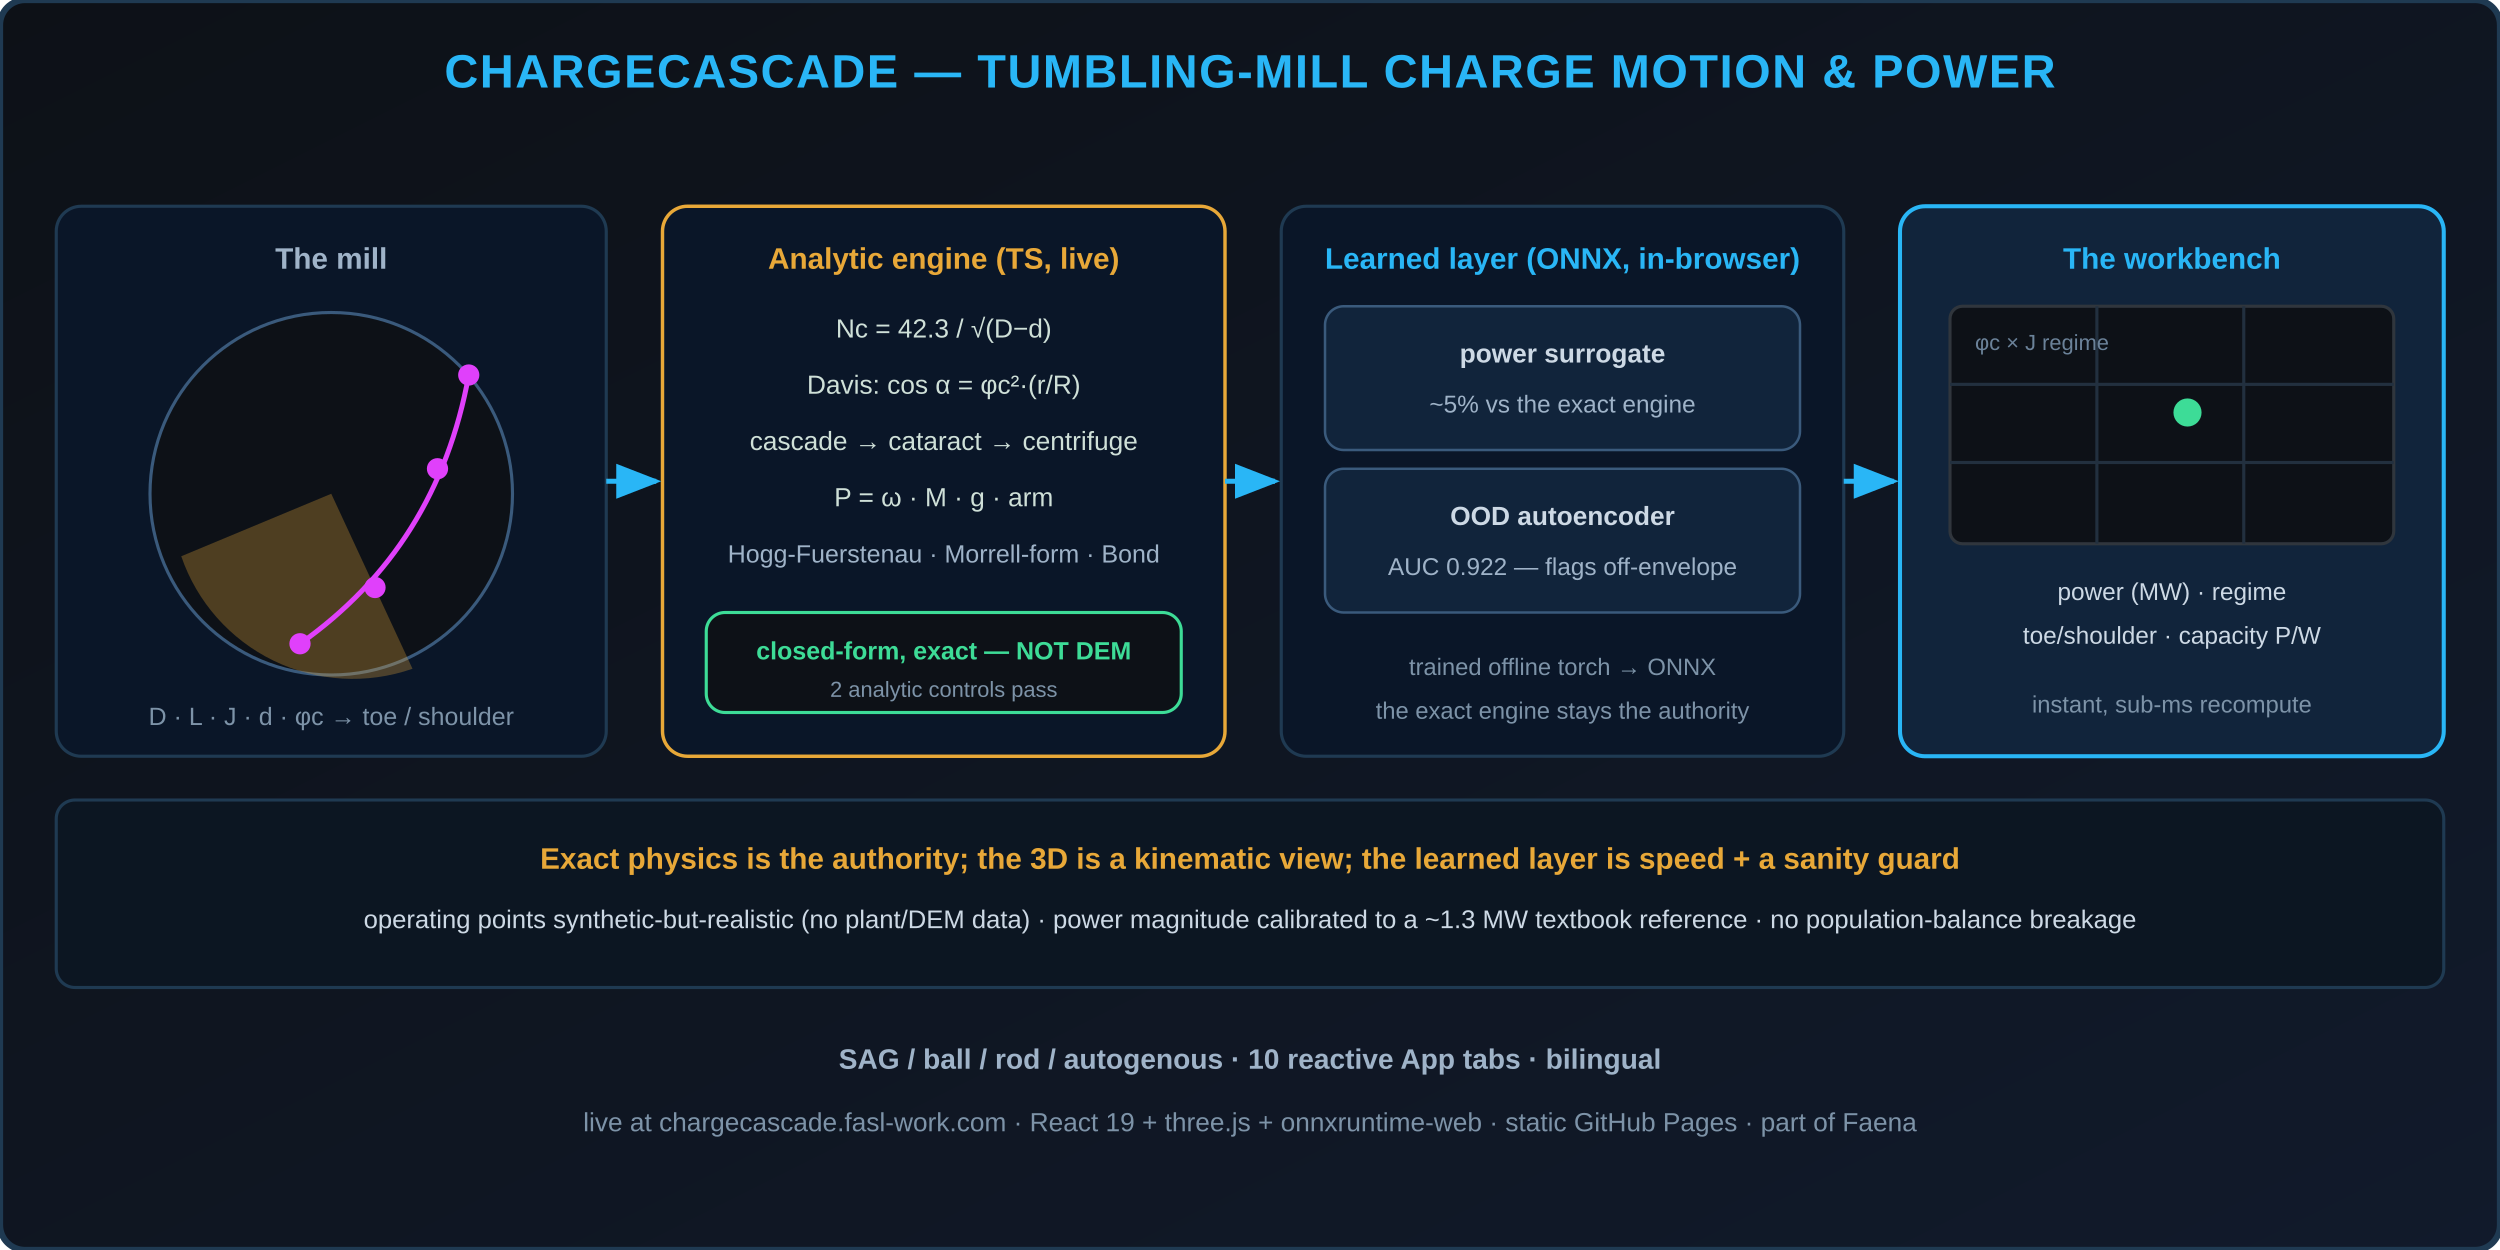
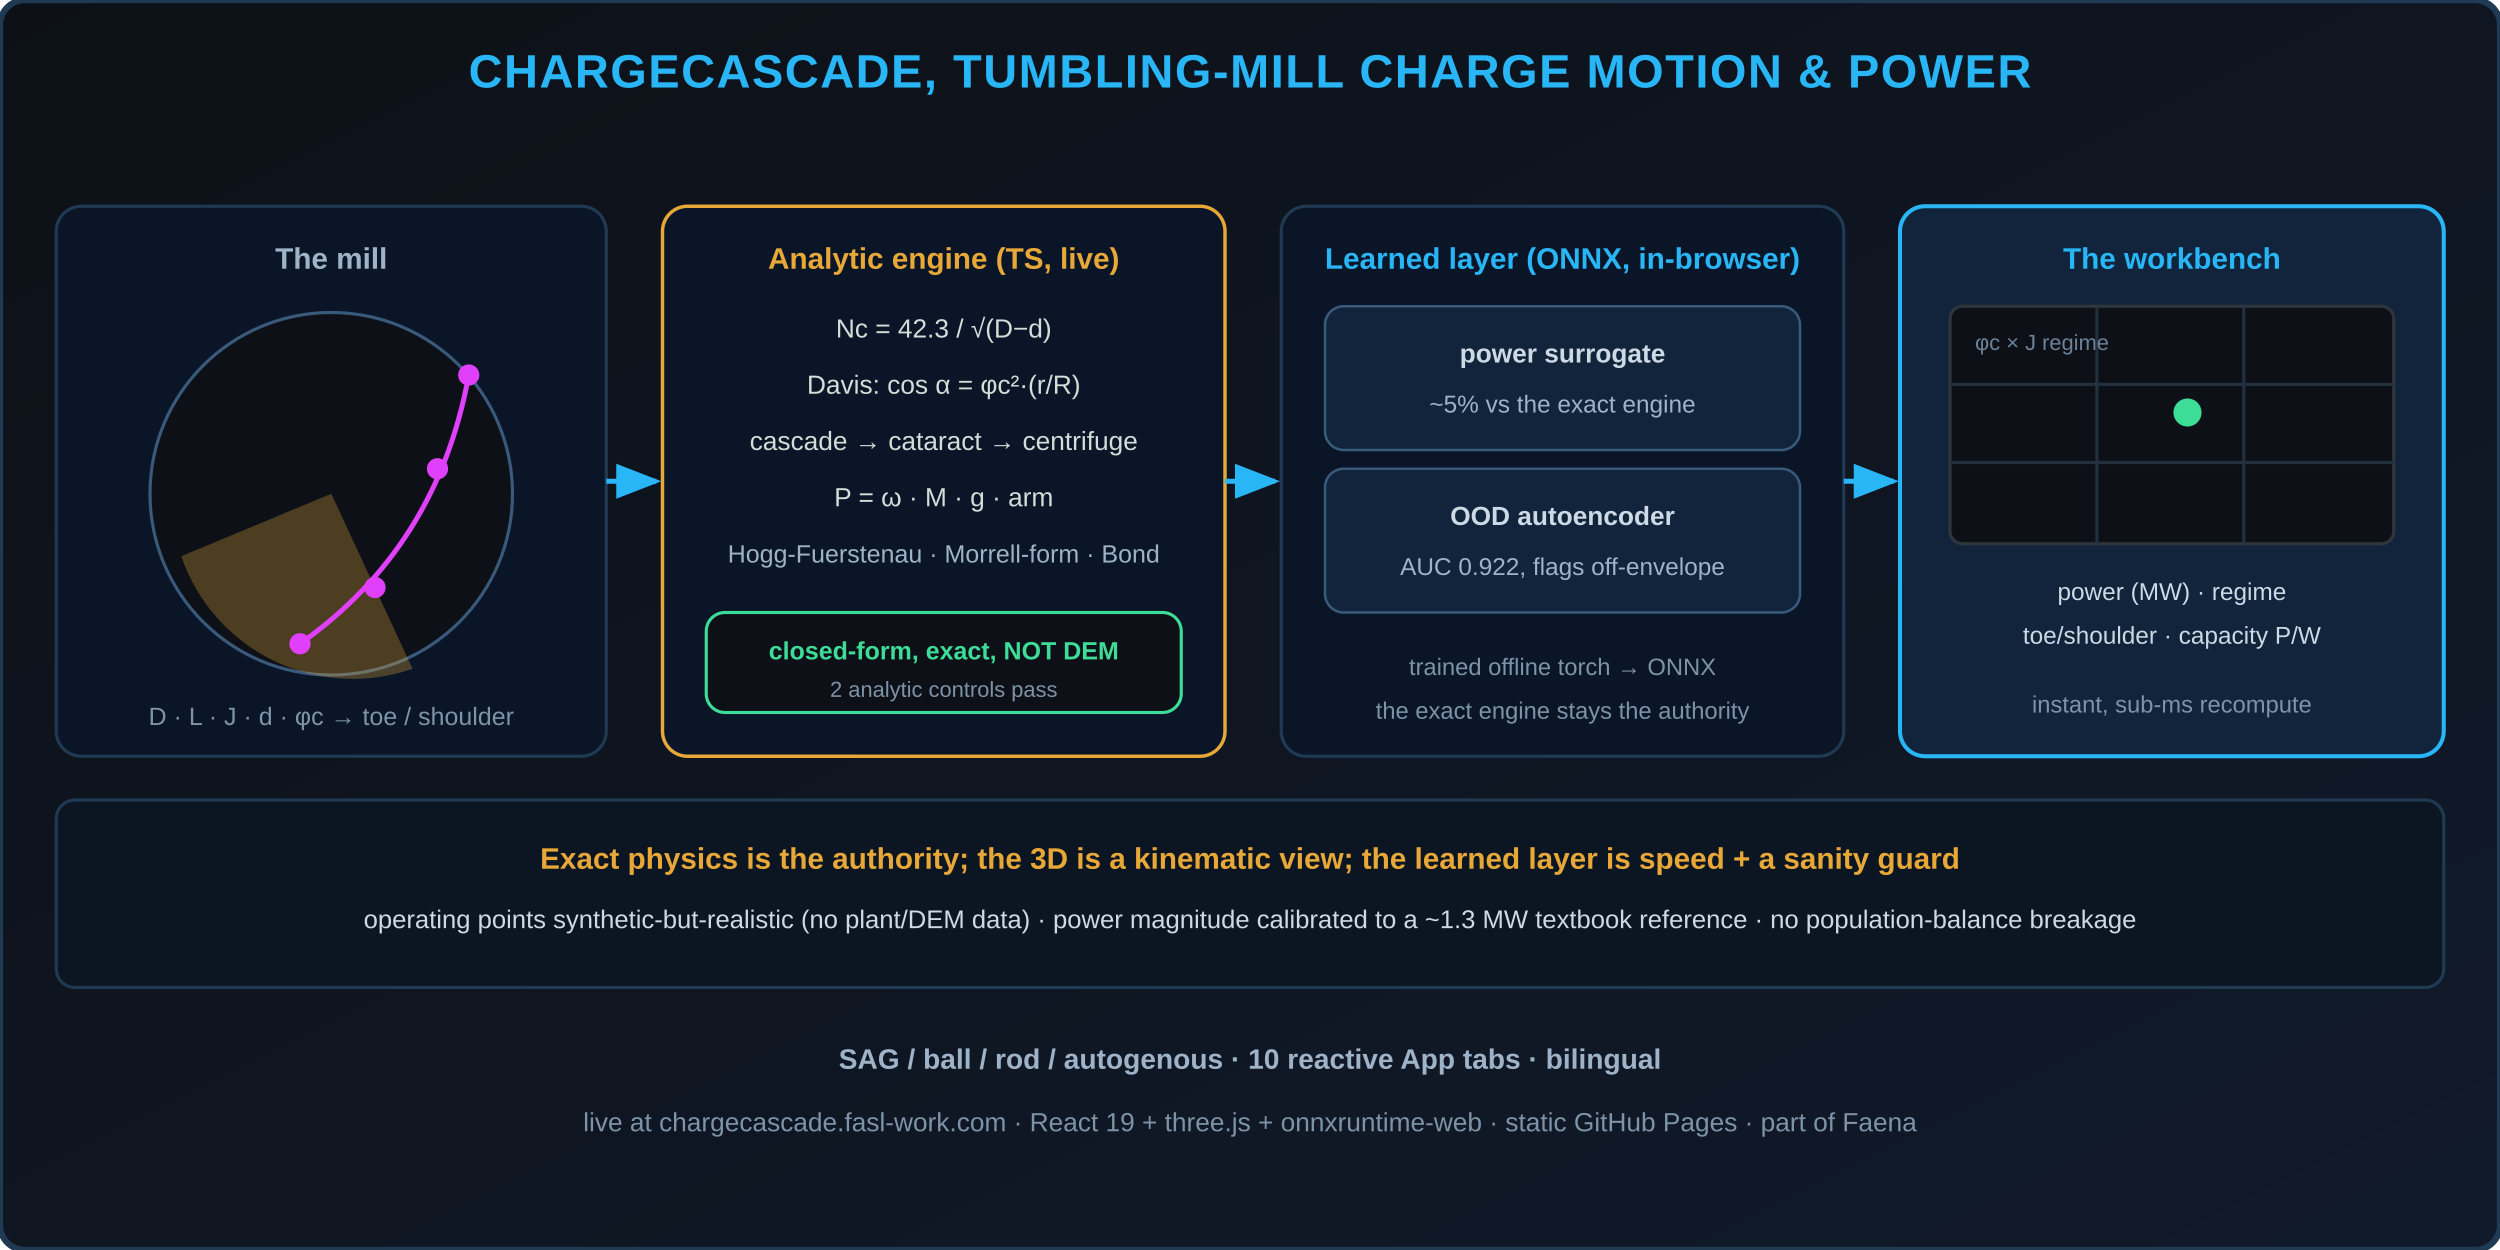
<svg xmlns="http://www.w3.org/2000/svg" viewBox="0 0 800 400" width="800" height="400">
  <defs>
    <linearGradient id="bgCC" x1="0%" y1="0%" x2="100%" y2="100%">
      <stop offset="0%" style="stop-color:#0d1117" />
      <stop offset="100%" style="stop-color:#111a2b" />
    </linearGradient>
    <marker id="arrCC" markerWidth="9" markerHeight="7" refX="8" refY="3.5" orient="auto">
      <polygon points="0 0,9 3.5,0 7" fill="#29B6F6" />
    </marker>
  </defs>
  <rect width="800" height="400" fill="url(#bgCC)" rx="8" />
  <rect x="0" y="0" width="800" height="400" fill="none" stroke="#1f3a52" stroke-width="2" rx="8" />
-   <text x="400" y="28" text-anchor="middle" font-family="Arial,sans-serif" font-size="15" font-weight="bold" fill="#29B6F6" letter-spacing="0.5">CHARGECASCADE — TUMBLING-MILL CHARGE MOTION &amp; POWER</text>
+   <text x="400" y="28" text-anchor="middle" font-family="Arial,sans-serif" font-size="15" font-weight="bold" fill="#29B6F6" letter-spacing="0.5">CHARGECASCADE, TUMBLING-MILL CHARGE MOTION &amp; POWER</text>
  <g font-family="Arial,sans-serif">
    <rect x="18" y="66" width="176" height="176" rx="8" fill="#0a1628" stroke="#1f3a52" />
    <text x="106" y="86" text-anchor="middle" font-size="9.5" font-weight="bold" fill="#9fb3c8">The mill</text>
    <circle cx="106" cy="158" r="58" fill="#0d1117" stroke="#3a5a7c" stroke-width="1" />
    <path d="M106 158 L58 178 A58 58 0 0 0 132 214 Z" fill="#e8a838" opacity="0.30" />
    <path d="M150 120 Q140 175 96 206" fill="none" stroke="#E040FB" stroke-width="1.6" />
    <circle cx="150" cy="120" r="3.4" fill="#E040FB" />
    <circle cx="140" cy="150" r="3.4" fill="#E040FB" />
    <circle cx="120" cy="188" r="3.4" fill="#E040FB" />
    <circle cx="96" cy="206" r="3.4" fill="#E040FB" />
    <text x="106" y="232" text-anchor="middle" font-size="8" fill="#7d93a8">D · L · J · d · φc → toe / shoulder</text>
    <rect x="212" y="66" width="180" height="176" rx="8" fill="#0a1628" stroke="#e8a838" stroke-width="1.1" />
    <text x="302" y="86" text-anchor="middle" font-size="9.5" font-weight="bold" fill="#e8a838">Analytic engine (TS, live)</text>
    <text x="302" y="108" text-anchor="middle" font-size="8.4" fill="#cfe0d8">Nc = 42.3 / √(D−d)</text>
    <text x="302" y="126" text-anchor="middle" font-size="8.4" fill="#cfe0d8">Davis: cos α = φc²·(r/R)</text>
    <text x="302" y="144" text-anchor="middle" font-size="8.4" fill="#cfe0d8">cascade → cataract → centrifuge</text>
    <text x="302" y="162" text-anchor="middle" font-size="8.4" fill="#cfe0d8">P = ω · M · g · arm</text>
    <text x="302" y="180" text-anchor="middle" font-size="8" fill="#9fb3c8">Hogg-Fuerstenau · Morrell-form · Bond</text>
    <rect x="226" y="196" width="152" height="32" rx="6" fill="#0d1117" stroke="#3ddc97" stroke-width="1" />
-     <text x="302" y="211" text-anchor="middle" font-size="8" font-weight="bold" fill="#3ddc97">closed-form, exact — NOT DEM</text>
+     <text x="302" y="211" text-anchor="middle" font-size="8" font-weight="bold" fill="#3ddc97">closed-form, exact, NOT DEM</text>
    <text x="302" y="223" text-anchor="middle" font-size="7" fill="#7d93a8">2 analytic controls pass</text>
    <rect x="410" y="66" width="180" height="176" rx="8" fill="#0a1628" stroke="#1f3a52" />
    <text x="500" y="86" text-anchor="middle" font-size="9.5" font-weight="bold" fill="#29B6F6">Learned layer (ONNX, in-browser)</text>
    <rect x="424" y="98" width="152" height="46" rx="6" fill="#11243b" stroke="#3a5a7c" stroke-width="0.8" />
    <text x="500" y="116" text-anchor="middle" font-size="8.4" font-weight="bold" fill="#cdd9e5">power surrogate</text>
    <text x="500" y="132" text-anchor="middle" font-size="7.8" fill="#9fb3c8">~5% vs the exact engine</text>
    <rect x="424" y="150" width="152" height="46" rx="6" fill="#11243b" stroke="#3a5a7c" stroke-width="0.8" />
    <text x="500" y="168" text-anchor="middle" font-size="8.4" font-weight="bold" fill="#cdd9e5">OOD autoencoder</text>
-     <text x="500" y="184" text-anchor="middle" font-size="7.8" fill="#9fb3c8">AUC 0.922 — flags off-envelope</text>
+     <text x="500" y="184" text-anchor="middle" font-size="7.8" fill="#9fb3c8">AUC 0.922, flags off-envelope</text>
    <text x="500" y="216" text-anchor="middle" font-size="7.6" fill="#7d93a8">trained offline torch → ONNX</text>
    <text x="500" y="230" text-anchor="middle" font-size="7.6" fill="#7d93a8">the exact engine stays the authority</text>
    <rect x="608" y="66" width="174" height="176" rx="8" fill="#11243b" stroke="#29B6F6" stroke-width="1.3" />
    <text x="695" y="86" text-anchor="middle" font-size="9.5" font-weight="bold" fill="#29B6F6">The workbench</text>
    <rect x="624" y="98" width="142" height="76" rx="4" fill="#0d1117" stroke="#30363d" />
    <line x1="624" y1="123" x2="766" y2="123" stroke="#22303f" />
    <line x1="624" y1="148" x2="766" y2="148" stroke="#22303f" />
    <line x1="671" y1="98" x2="671" y2="174" stroke="#22303f" />
    <line x1="718" y1="98" x2="718" y2="174" stroke="#22303f" />
    <text x="632" y="112" font-size="7" fill="#6b8299">φc × J regime</text>
    <circle cx="700" cy="132" r="4.5" fill="#3ddc97" />
    <text x="695" y="192" text-anchor="middle" font-size="7.8" fill="#cdd9e5">power (MW) · regime</text>
    <text x="695" y="206" text-anchor="middle" font-size="7.8" fill="#cdd9e5">toe/shoulder · capacity P/W</text>
    <text x="695" y="228" text-anchor="middle" font-size="7.6" fill="#7d93a8">instant, sub-ms recompute</text>
    <line x1="194" y1="154" x2="210" y2="154" stroke="#29B6F6" stroke-width="1.6" marker-end="url(#arrCC)" />
    <line x1="392" y1="154" x2="408" y2="154" stroke="#29B6F6" stroke-width="1.6" marker-end="url(#arrCC)" />
    <line x1="590" y1="154" x2="606" y2="154" stroke="#29B6F6" stroke-width="1.6" marker-end="url(#arrCC)" />
    <rect x="18" y="256" width="764" height="60" rx="6" fill="#0c1622" stroke="#1f3a52" />
    <text x="400" y="278" text-anchor="middle" font-size="9.5" font-weight="bold" fill="#e8a838">Exact physics is the authority; the 3D is a kinematic view; the learned layer is speed + a sanity guard</text>
    <text x="400" y="297" text-anchor="middle" font-size="8.2" fill="#cdd9e5">operating points synthetic-but-realistic (no plant/DEM data) · power magnitude calibrated to a ~1.3 MW textbook reference · no population-balance breakage</text>
    <text x="400" y="342" text-anchor="middle" font-size="9" font-weight="bold" fill="#9fb3c8">SAG / ball / rod / autogenous · 10 reactive App tabs · bilingual</text>
    <text x="400" y="362" text-anchor="middle" font-size="8.4" fill="#7d93a8">live at chargecascade.fasl-work.com · React 19 + three.js + onnxruntime-web · static GitHub Pages · part of Faena</text>
  </g>
</svg>
